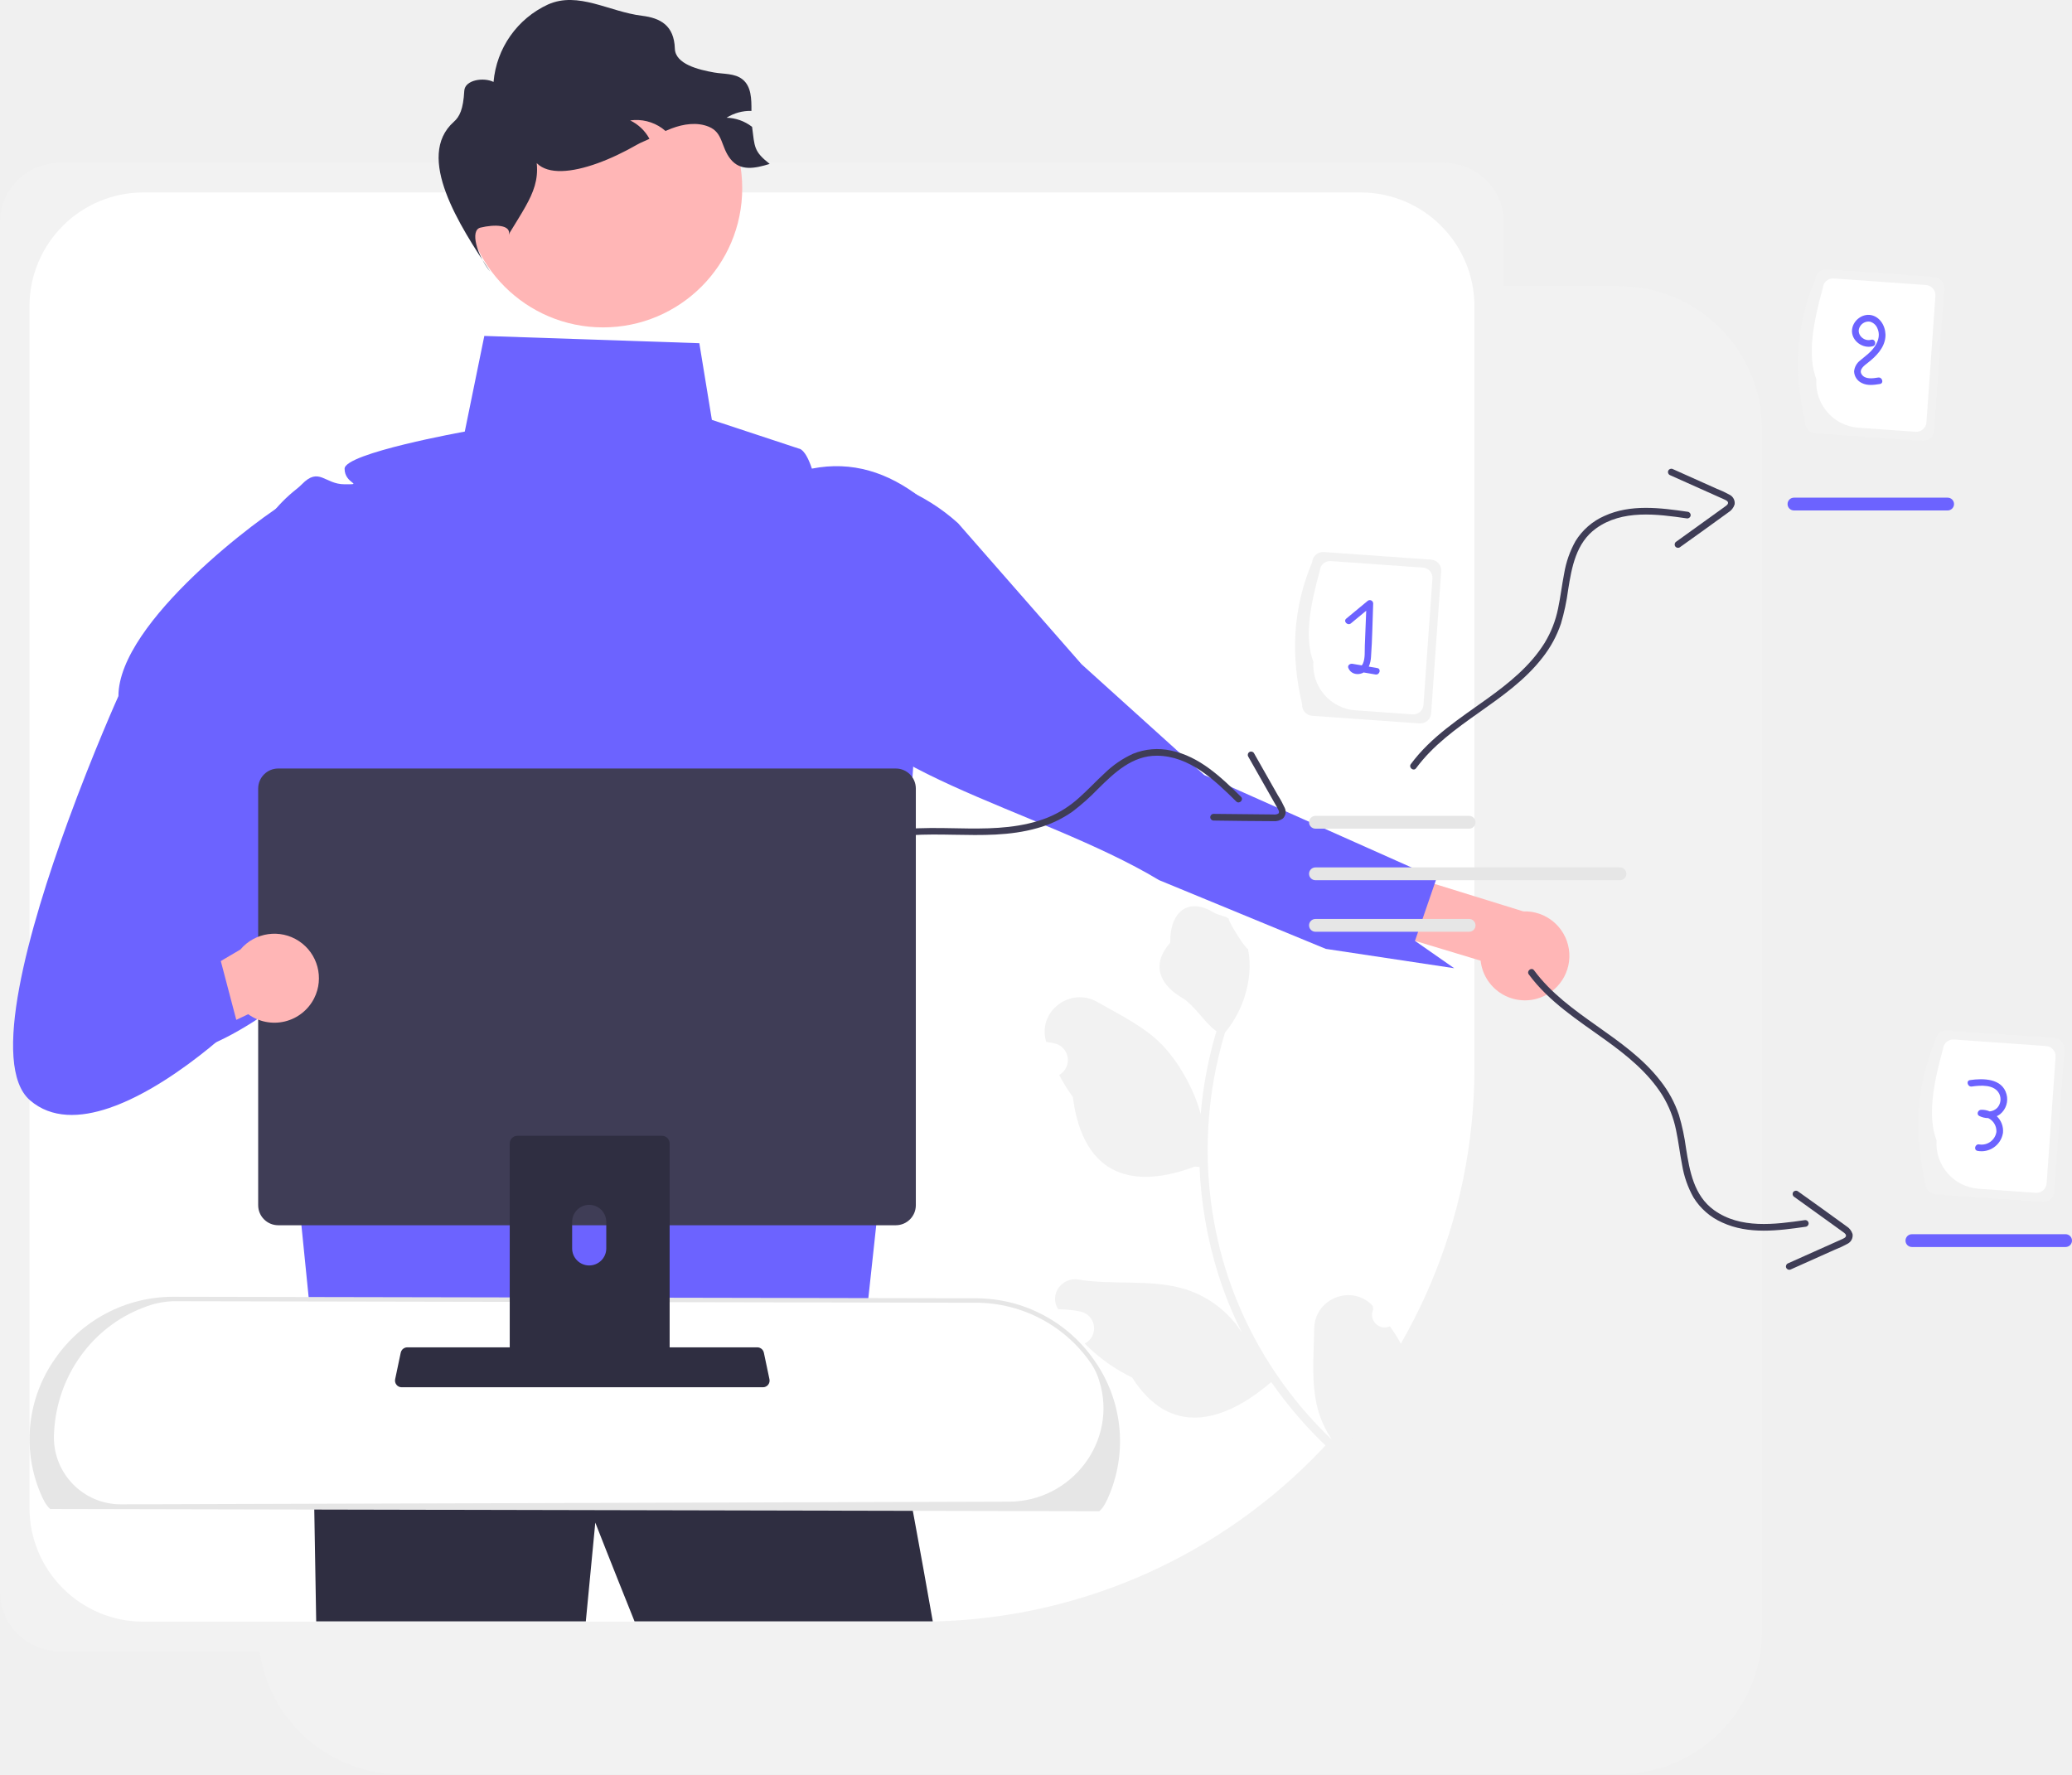
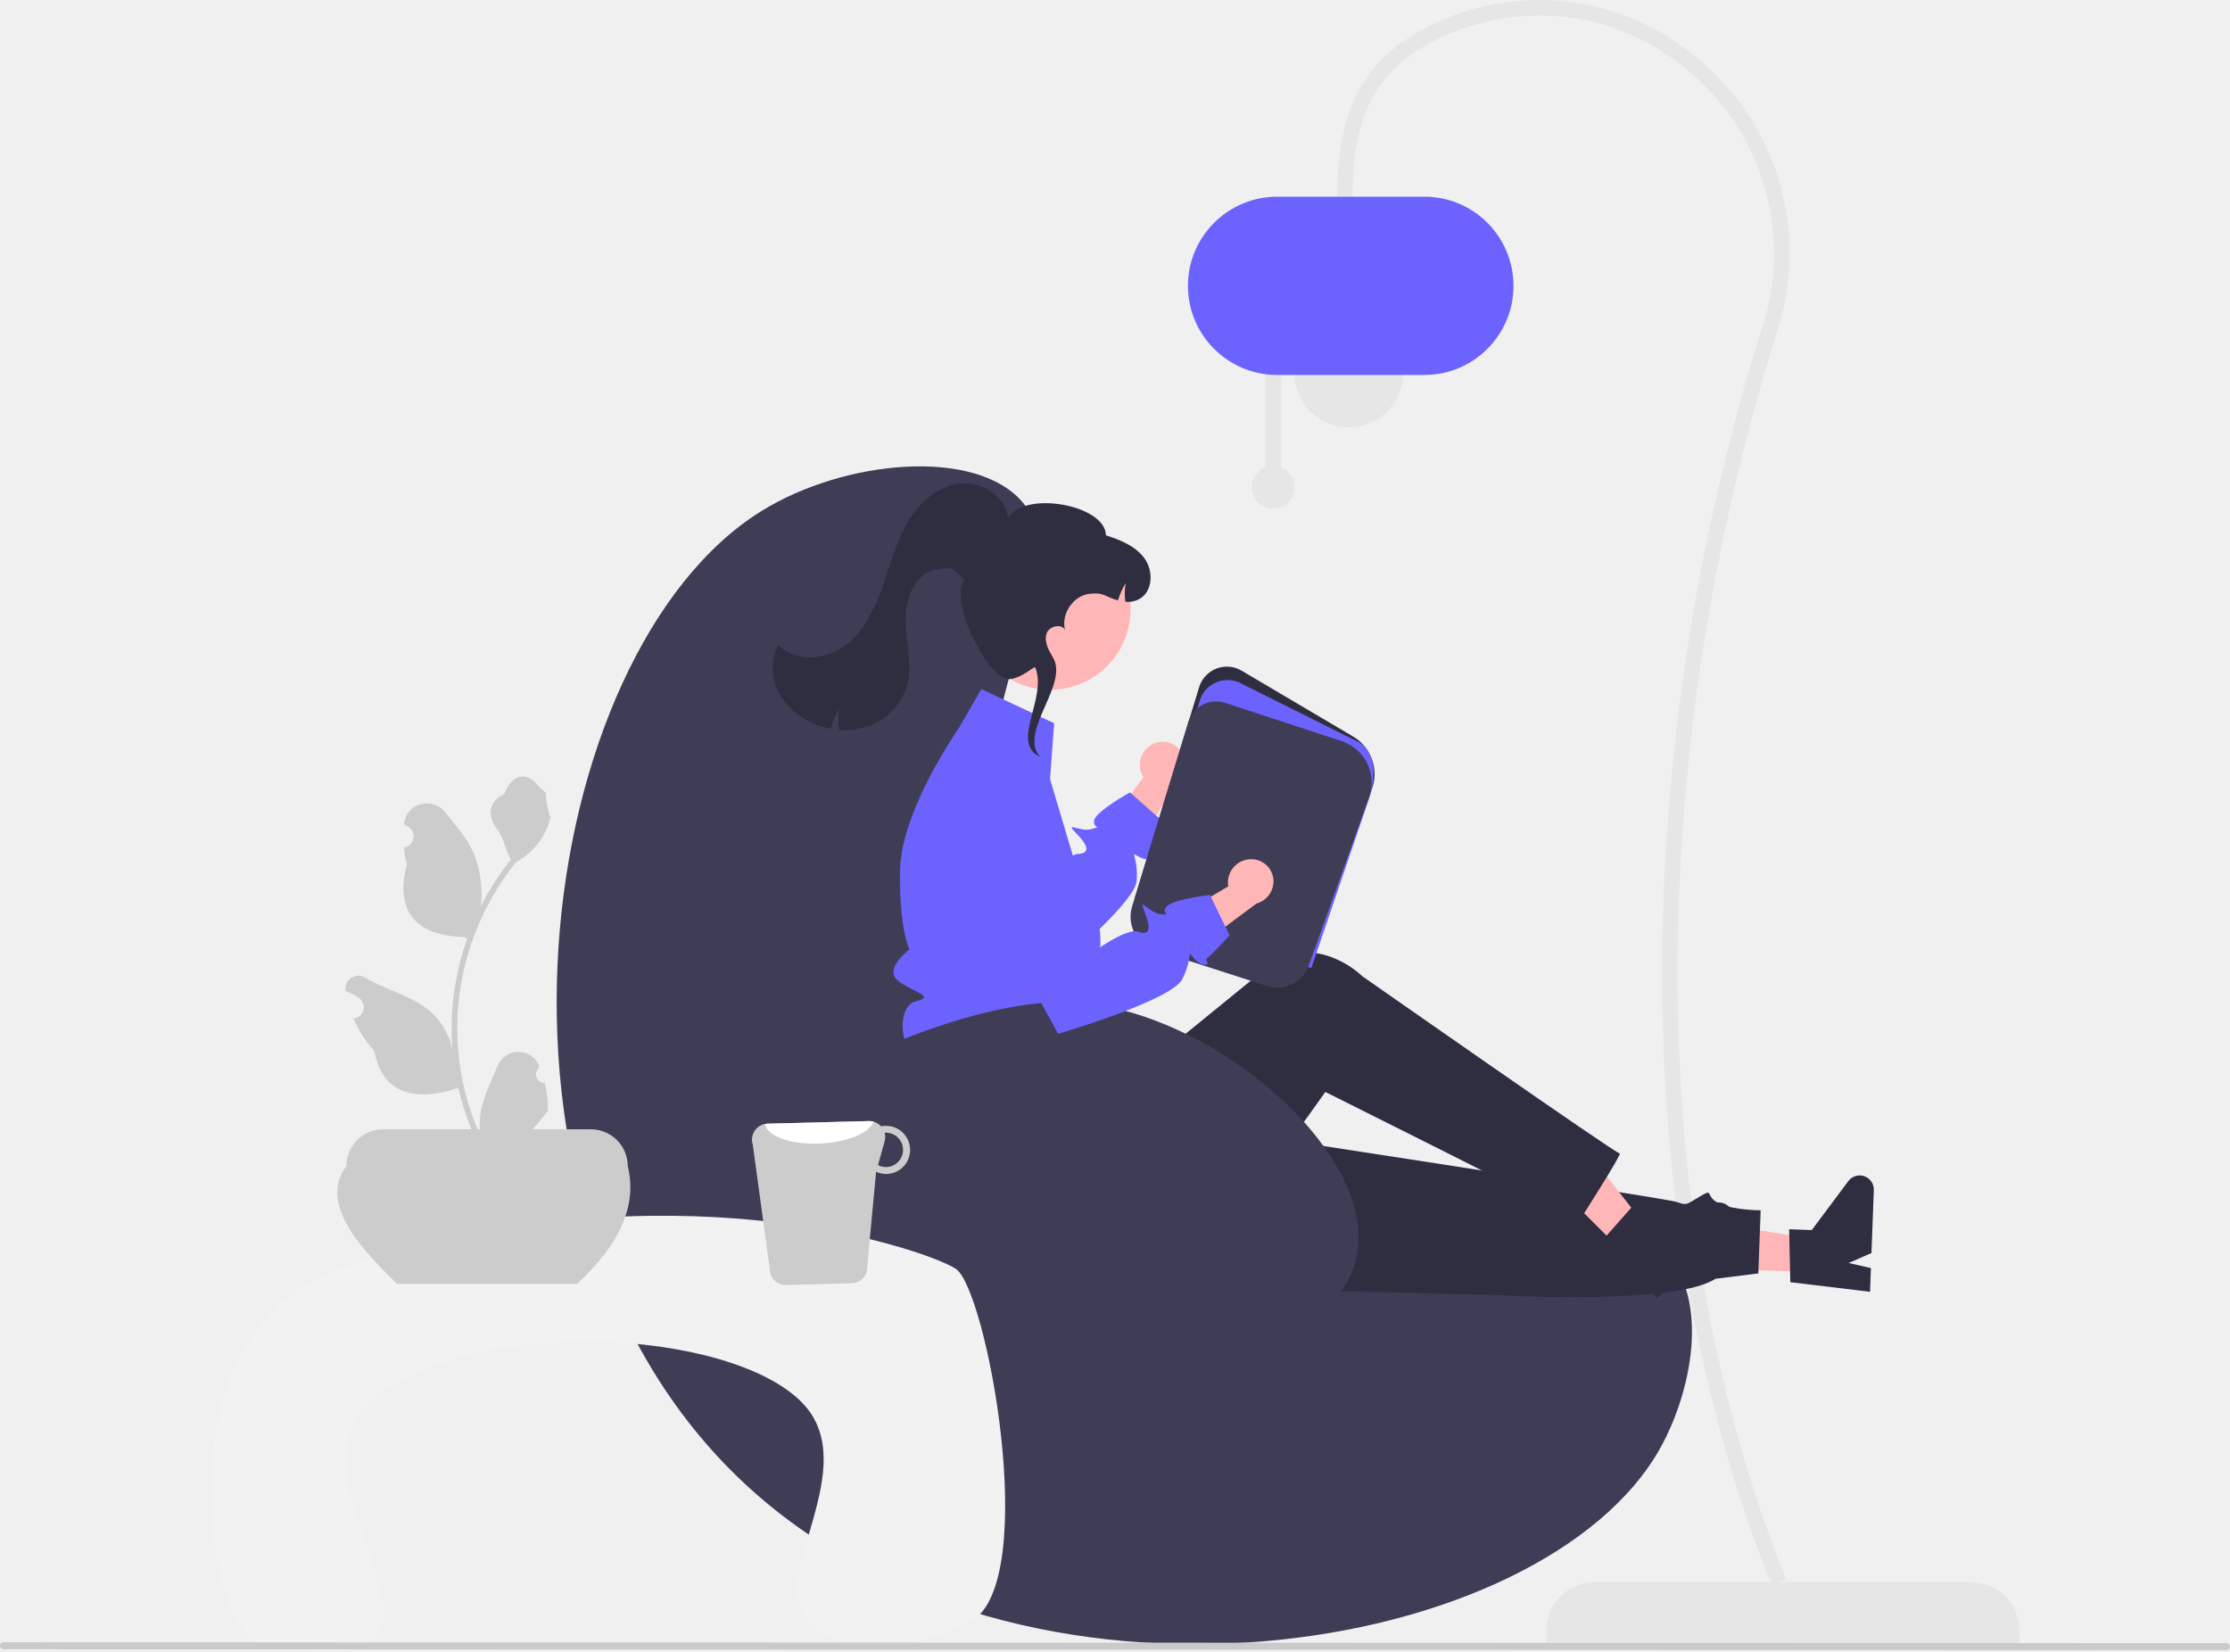
- <svg xmlns="http://www.w3.org/2000/svg" width="930.986" height="797.335" viewBox="0 0 930.986 797.335" role="img" artist="Katerina Limpitsouni" source="https://undraw.co/">
-   <path d="M861.776,179.892h-63.256v539.294A64.432,64.432,0,0,1,734.088,783.619H250.469v.617a64.432,64.432,0,0,0,64.432,64.432h546.875a64.432,64.432,0,0,0,64.432-64.432V244.325A64.432,64.432,0,0,0,861.776,179.892Z" transform="translate(-134.5071 -51.33254)" fill="#f2f2f2" />
-   <rect y="73.237" width="675.74" height="668.775" rx="26.744" fill="#f2f2f2" />
-   <path d="M198.94,137.82A51.182,51.182,0,0,0,147.758,189.002V728.913a51.182,51.182,0,0,0,51.182,51.182H547.969c137.534,0,249.027-111.493,249.027-249.027V189.002a51.182,51.182,0,0,0-51.182-51.182Z" transform="translate(-134.5071 -51.33254)" fill="#fff" />
-   <path d="M825.034,500.156a20.028,20.028,0,0,1-25.256-17.105L704.214,454.191l1.484-28.396L818.951,460.903a20,20,0,0,1,6.083,39.253Z" transform="translate(-134.5071 -51.33254)" fill="#ffb6b6" />
-   <path d="M503.287,353.679c-9.676-8.075,4.493-48.099.672-59.7q-.343-1.053-.652-2.113a6.776,6.776,0,0,1,.274-4.532l35.918-16.895a87.253,87.253,0,0,1,25.485,16.022l55.487,63.374,55.124,49.786,24.188,10.783,80.151,35.749-.831,2.396-.007.007-8.81,25.587-0.0.014,17.624,12.286-57.699-8.692-38.16-15.741L655.307,446.857C601.055,414.207,511.795,397.284,503.287,353.679Z" transform="translate(-134.5071 -51.33254)" fill="#6c63ff" />
-   <path d="M759.017,647.369a5.675,5.675,0,0,1-7.476-7.6c-.079-.581-.135-.998-.214-1.58q-.14-.144-.281-.287c-9.484-9.62-25.887-2.953-26.054,10.554-.148,11.989-1.456,24.462,1.562,35.866A45.082,45.082,0,0,0,733.056,698.42a180.744,180.744,0,0,1-43.188-63.565,174.451,174.451,0,0,1-6.235-18.468q-2.124-7.709-3.561-15.572a182.839,182.839,0,0,1,4.829-85.419,48.659,48.659,0,0,0,10.974-27.017,37.117,37.117,0,0,0-.64-10.671c-.866.486-8.982-12.426-8.634-13.557-2.049-1.423-4.716-1.47-6.864-2.8-10.684-6.611-19.564-1.15-19.432,13.599-8.485,9.63-5.02,18.574,4.938,24.521,6.335,3.783,9.859,10.925,15.84,15.297-.183.63-.386,1.251-.569,1.881a184.019,184.019,0,0,0-6.509,35.39c-3.017-11.63-10.45-24.12-17.457-31.283-7.981-8.163-18.89-13.359-28.98-19.137-12.119-6.941-26.838,4.107-23.091,17.56q.054.195.11.39,1.83.244,3.638.616a7.697,7.697,0,0,1,2.33,14.157l-.137.081a76.587,76.587,0,0,0,6.134,9.878c4.725,36.672,28.125,41.34,54.83,31.269.705.065,1.395.137,2.094.188a187.83,187.83,0,0,0,8.315,47.927,178.15,178.15,0,0,0,10.82,26.652l-.171-.297a47.075,47.075,0,0,0-25.029-19.253c-15.258-4.829-32.868-1.802-48.29-4.419-7.424-1.26-13.173,6.517-9.363,13.011q.091.156.183.311a51.712,51.712,0,0,1,6.421.437q1.83.244,3.638.616A7.697,7.697,0,0,1,622.331,654.901l-.137.081c-.099.057-.183.108-.282.165a76.654,76.654,0,0,0,21.301,15.249c16.998,26.854,41.176,20.359,62.473,2.019l.015-.006A187.772,187.772,0,0,0,731.109,701.897l41.827-16.763c-.036-.525-.094-1.059-.145-1.578a51.201,51.201,0,0,1-11.85,3.949c1.577-5.052,3.142-10.133,4.72-15.185a2.804,2.804,0,0,0,.105-.303c.793-2.58,1.607-5.151,2.4-7.73l-0-.003a74.995,74.995,0,0,0-9.146-16.916Z" transform="translate(-134.5071 -51.33254)" fill="#f2f2f2" />
-   <path d="M529.118,684.179l-.48-.6C527.258,674.699,529.118,684.179,529.118,684.179Z" transform="translate(-134.5071 -51.33254)" fill="#2f2e41" />
-   <path d="M553.618,779.969H419.62c-10.411-25.88-17.637-44.39-17.637-44.39s-1.755,18.13-4.259,44.39H276.581c-1.134-71.36-2.721-144.63-3.244-167.9l232.525,5.18,23.128,29.33c.079.49.158,1.03.256,1.64C530.184,654.179,542.773,718.149,553.618,779.969Z" transform="translate(-134.5071 -51.33254)" fill="#2f2e41" />
-   <path d="M551.587,278.075l-.022-.042a6.776,6.776,0,0,0-3.367-3.045c-14.712-11.415-30.821-16.619-48.899-13.06-2.96-8.96-5.72-8.96-5.72-8.96l-39.21-12.95-5.64-34.45-96.61-3.27-8.78,42.99s-54,9.68-54,16.68,9,7,0,7-11.41-8-19.2,0a25.425,25.425,0,0,1-2.11,1.9c-.09.08-.19.15-.28.23a66.713,66.713,0,0,0-25.15,58.95l16.61,165.23,17.73,176.31,242.64,10.1,16.25-150.03,16.529-249.623A6.834,6.834,0,0,0,551.587,278.075Z" transform="translate(-134.5071 -51.33254)" fill="#6c63ff" />
-   <path d="M153.275,721.164c1.385,3.485,2.783,6.039,4.194,7.302l470.58,1c1.41-1.263,2.808-3.816,4.194-7.302,16.459-41.407-14.59-86.307-59.148-86.392L212.448,635.088C167.95,635.003,136.839,679.814,153.275,721.164Z" transform="translate(-134.5071 -51.33254)" fill="#fff" />
-   <path d="M628.431,730.466l-.383-.001-470.961-1.001-.284-.254c-1.467-1.313-2.924-3.824-4.456-7.677h0a62.609,62.609,0,0,1,6.596-59.154,64.504,64.504,0,0,1,53.383-28.291h.124l360.648.685a64.75,64.75,0,0,1,53.523,28.494,62.848,62.848,0,0,1,6.552,59.267c-1.532,3.853-2.99,6.363-4.456,7.677Zm-439.521-3.094,399.013-1.209c28.165-.085,48.883-27.273,40.537-54.173a28.739,28.739,0,0,0-3.496-7.601A62.753,62.753,0,0,0,573.093,636.773l-360.648-.685h-.12a38.664,38.664,0,0,0-13.337,2.851c-23.296,8.815-38.873,30.974-40.169,55.847q-.025.475-.049.951a30.086,30.086,0,0,0,28.497,31.595q.821.042,1.642.04Z" transform="translate(-134.5071 -51.33254)" fill="#e6e6e6" />
-   <path d="M719.568,367.792c-5.154-21.646-4.294-42.966,4.531-63.854a4.892,4.892,0,0,1,5.221-4.529l48.224,3.422a4.892,4.892,0,0,1,4.529,5.221l-4.531,63.854a4.892,4.892,0,0,1-5.221,4.529l-48.224-3.422A4.892,4.892,0,0,1,719.568,367.792Z" transform="translate(-134.5071 -51.33254)" fill="#f2f2f2" />
-   <path d="M724.636,348.768c-4.125-10.667-1.487-25.337,2.913-41.051a4.582,4.582,0,0,1,4.889-4.241l41.444,2.941a4.582,4.582,0,0,1,4.242,4.889L774.092,368.127a4.582,4.582,0,0,1-4.889,4.241l-25.674-1.822A20.41,20.41,0,0,1,724.636,348.768Z" transform="translate(-134.5071 -51.33254)" fill="#fff" />
-   <path d="M753.329,351.552q-1.899-.326-3.798-.653a12.753,12.753,0,0,0,.994-4.338c.599-7.992.66-16.06.979-24.068a1.519,1.519,0,0,0-2.561-1.061q-4.769,3.95-9.538,7.9c-1.488,1.233.644,3.345,2.121,2.121q3.423-2.835,6.846-5.67-.314,7.871-.628,15.741c-.1,2.518.206,5.576-.825,7.944a3.827,3.827,0,0,1-.547.887q-2.102-.361-4.205-.722c-1.008-.173-2.289.668-1.845,1.845.965,2.559,3.809,3.368,6.247,2.381a5.076,5.076,0,0,0,.622-.333l5.339.917C754.42,354.769,755.231,351.879,753.329,351.552Z" transform="translate(-134.5071 -51.33254)" fill="#6c63ff" />
-   <path d="M999.568,582.792c-5.154-21.646-4.294-42.966,4.531-63.854a4.892,4.892,0,0,1,5.221-4.529l48.224,3.422a4.892,4.892,0,0,1,4.529,5.221l-4.531,63.854a4.892,4.892,0,0,1-5.221,4.529l-48.224-3.422A4.892,4.892,0,0,1,999.568,582.792Z" transform="translate(-134.5071 -51.33254)" fill="#f2f2f2" />
-   <path d="M1004.636,563.768c-4.125-10.667-1.487-25.337,2.913-41.051a4.582,4.582,0,0,1,4.889-4.241l41.444,2.941a4.582,4.582,0,0,1,4.242,4.889L1054.092,583.127a4.582,4.582,0,0,1-4.889,4.241l-25.674-1.822A20.41,20.41,0,0,1,1004.636,563.768Z" transform="translate(-134.5071 -51.33254)" fill="#fff" />
-   <path d="M1031.691,552.935a8.447,8.447,0,0,0,1.555-.943,8.607,8.607,0,0,0,2.815-8.952c-1.945-7.144-10.49-7.188-16.39-6.328-1.903.277-1.094,3.168.798,2.893,3.976-.579,10.218-1.048,12.354,3.295a5.706,5.706,0,0,1-.913,6.285,5.554,5.554,0,0,1-3.376,1.605,8.923,8.923,0,0,0-3.928-.733c-1.39.066-2.165,2.087-.757,2.795a9.012,9.012,0,0,0,4.01.945,6.5,6.5,0,0,1,3.667,6.198,6.723,6.723,0,0,1-7.655,5.639l-.037-.006c-1.885-.379-2.692,2.512-.798,2.893a9.75,9.75,0,0,0,11.387-7.776q.039-.206.069-.414A9.111,9.111,0,0,0,1031.691,552.935Z" transform="translate(-134.5071 -51.33254)" fill="#6c63ff" />
-   <path d="M945.568,240.792c-5.154-21.646-4.294-42.966,4.531-63.854a4.892,4.892,0,0,1,5.221-4.529l48.224,3.422a4.892,4.892,0,0,1,4.529,5.221l-4.531,63.854a4.892,4.892,0,0,1-5.221,4.529L950.097,246.013A4.892,4.892,0,0,1,945.568,240.792Z" transform="translate(-134.5071 -51.33254)" fill="#f2f2f2" />
-   <path d="M950.636,221.768c-4.125-10.667-1.487-25.337,2.913-41.051A4.582,4.582,0,0,1,958.438,176.476l41.444,2.941a4.582,4.582,0,0,1,4.242,4.889l-4.032,56.821a4.582,4.582,0,0,1-4.889,4.241l-25.674-1.822A20.41,20.41,0,0,1,950.636,221.768Z" transform="translate(-134.5071 -51.33254)" fill="#fff" />
-   <path d="M976.122,193.174c-4.248-1.474-8.973,1.885-9.455,6.242-.546,4.937,4.764,8.835,9.362,7.493,1.85-.54,1.063-3.436-.797-2.893-3.37.984-6.965-2.655-5.028-5.909a4.431,4.431,0,0,1,4.527-2.215,5.018,5.018,0,0,1,3.344,3.035c1.653,3.726-.312,7.51-2.916,10.218-1.485,1.545-3.228,2.745-4.829,4.153a6.983,6.983,0,0,0-2.746,4.954,5.997,5.997,0,0,0,3.412,5.182c2.558,1.315,5.467.897,8.188.459,1.901-.306,1.094-3.197-.798-2.893-2.38.383-5.943.963-7.451-1.518-1.291-2.125,1.369-3.991,2.819-5.121,3.643-2.841,7.328-6.51,7.875-11.34C982.077,199.064,980.066,194.543,976.122,193.174Z" transform="translate(-134.5071 -51.33254)" fill="#6c63ff" />
-   <path d="M244.303,485.463l23.76,10.7c-11.17,9.06-28.18,21.25-44.84,26.89l-26.47-18.05c-9.86-38.02-3.82-77.2,8.03-110.33a249.437,249.437,0,0,1,25.94-52.36,66.724,66.724,0,0,1,25.15-58.95c.1-.08.19-.15.28-.23a87.297,87.297,0,0,1,29.92,60.63l.53,8.76,1.06,17.26,2.69,44.08-31.9,49.6Z" transform="translate(-134.5071 -51.33254)" fill="#6c63ff" />
-   <path d="M312.659,673.646a2.948,2.948,0,0,0,2.32,1.11h162.34a2.987,2.987,0,0,0,2.92-3.6l-2.52-11.97a2.993,2.993,0,0,0-1.86-2.17,2.894,2.894,0,0,0-1.06-.2h-157.31a2.894,2.894,0,0,0-1.06.2,2.992,2.992,0,0,0-1.86,2.17l-2.52,11.97A2.985,2.985,0,0,0,312.659,673.646Z" transform="translate(-134.5071 -51.33254)" fill="#2f2e41" />
-   <path d="M250.509,405.686v187.26a9.007,9.007,0,0,0,9,9h277.5a9.007,9.007,0,0,0,9-9v-187.26a9.011,9.011,0,0,0-9-8.99h-277.5A9.012,9.012,0,0,0,250.509,405.686Z" transform="translate(-134.5071 -51.33254)" fill="#3f3d56" />
-   <path d="M363.539,565.206v102.56h71.85v-102.56a3.448,3.448,0,0,0-2.43-3.3,3.176,3.176,0,0,0-1.03-.16h-64.92a3.463,3.463,0,0,0-3.47,3.456v.003Zm28.04,35.24a7.67,7.67,0,0,1,15.34,0v11.9a7.67,7.67,0,0,1-15.34,0Z" transform="translate(-134.5071 -51.33254)" fill="#2f2e41" />
-   <circle cx="270.966" cy="84.6" r="62.527" fill="#ffb6b6" />
-   <path d="M480.338,124.994c-6.741,2.093-13.24,3.327-17.624-2.203s-3.238-11.852-9.759-14.518c-5.265-2.159-11.345-1.234-16.654.771-.947.352-1.873.749-2.776,1.145-.507-.441-1.013-.859-1.564-1.256a19.867,19.867,0,0,0-14.297-3.481,19.494,19.494,0,0,1,8.658,8.261c-1.806.903-3.747,1.578-5.485,2.577-23.879,13.729-50.434,19.258-48.267-3.657,7.226,19.034,1.608,25.819-8.988,43.2l-.419,1.013c1.057-4.56-6.377-4.776-12.799-3.216-4.743,1.152-1.674,12.21,4.406,19.827-13.592-20.466-33.95-51.712-16.346-67.389,2.596-2.312,4.226-5.574,4.692-13.923.277-4.95,8.702-6.19,13.152-3.987a42.354,42.354,0,0,1,24.453-34.807c13.614-6.058,27.46,3.261,42.253,5.067,8.208,1.002,14.432,4.308,14.76,14.782.218,6.975,10.729,9.473,17.602,10.706,4.362.771,9.274.308,12.755,3.062,4.031,3.194,4.075,8.812,4.053,14.209a19.845,19.845,0,0,0-11.169,3.062,19.418,19.418,0,0,1,11.279,3.965,1.209,1.209,0,0,1,.176.132C473.619,117.416,473.134,119.333,480.338,124.994Z" transform="translate(-134.5071 -51.33254)" fill="#2f2e41" />
-   <path d="M525.433,429.873c24.432-7.592,50.588.618,75.154-6.39a50.944,50.944,0,0,0,15.789-7.415,98.114,98.114,0,0,0,11.492-10.227c7.39-7.309,15.415-14.984,26.518-14.899,14.62.111,25.846,10.972,35.592,20.562,1.377,1.355,3.5-.764,2.121-2.121-8.955-8.812-18.63-18.108-31.376-20.739a28.955,28.955,0,0,0-17.116,1.422,44.685,44.685,0,0,0-12.719,8.697c-3.925,3.6-7.546,7.519-11.524,11.062a47.972,47.972,0,0,1-14.136,8.922c-11.262,4.484-23.615,5.025-35.593,4.895-15.036-.164-30.431-1.188-44.998,3.339-1.838.571-1.053,3.468.798,2.893Z" transform="translate(-134.5071 -51.33254)" fill="#3f3d56" />
-   <path d="M695.335,391.285,702.845,404.525l3.634,6.406c.646,1.138,1.309,2.269,1.938,3.417.386.705,1.23,1.977.424,2.645a3.913,3.913,0,0,1-2.283.356c-1.324.003-2.649-.027-3.972-.04l-7.448-.075-15.393-.156a1.501,1.501,0,0,0,0,3c8.936.091,17.878.279,26.814.272a6.412,6.412,0,0,0,4.385-1.2,4.172,4.172,0,0,0,.795-4.809,45.679,45.679,0,0,0-3.033-5.564l-3.271-5.766-7.511-13.24a1.501,1.501,0,0,0-2.59,1.514Z" transform="translate(-134.5071 -51.33254)" fill="#3f3d56" />
-   <path d="M794.604,423.727h-69.031a2.876,2.876,0,1,1-.017-5.753q.009,0,.017,0h69.031a2.876,2.876,0,1,1,.017,5.753Q794.613,423.727,794.604,423.727Z" transform="translate(-134.5071 -51.33254)" fill="#e6e6e6" />
-   <path d="M794.604,470.055h-69.031a2.876,2.876,0,1,1-.017-5.753q.009,0,.017,0h69.031a2.876,2.876,0,1,1,.017,5.753Q794.613,470.055,794.604,470.055Z" transform="translate(-134.5071 -51.33254)" fill="#e6e6e6" />
-   <path d="M862.369,446.891h-136.796a2.876,2.876,0,1,1-.017-5.753q.009,0,.017,0h136.796a2.876,2.876,0,1,1,.017,5.753Q862.378,446.891,862.369,446.891Z" transform="translate(-134.5071 -51.33254)" fill="#e6e6e6" />
-   <path d="M770.782,396.562c15.187-20.589,41.124-29.467,56.766-49.665a50.945,50.945,0,0,0,8.328-15.327,98.125,98.125,0,0,0,3.201-15.047c1.625-10.266,3.544-21.203,12.54-27.712,11.846-8.57,27.323-6.47,40.855-4.516a1.501,1.501,0,0,0,.453-2.966c-12.434-1.795-25.736-3.555-37.564,1.876A28.954,28.954,0,0,0,842.412,294.491a44.684,44.684,0,0,0-5.096,14.541c-1.03,5.225-1.625,10.528-2.732,15.739a47.973,47.973,0,0,1-6.104,15.562c-6.417,10.284-16.05,18.037-25.778,25.027-12.212,8.775-25.221,17.069-34.277,29.344-1.142,1.549,1.206,3.418,2.356,1.858Z" transform="translate(-134.5071 -51.33254)" fill="#3f3d56" />
-   <path d="M884.812,264.833l13.894,6.218,6.723,3.009c1.195.535,2.399,1.052,3.585,1.605.729.339,2.162.864,1.909,1.88-.173.692-1.099,1.249-1.628,1.639-1.065.786-2.15,1.547-3.224,2.321l-6.046,4.351-12.495,8.992a1.501,1.501,0,0,0,1.777,2.417c7.253-5.22,14.569-10.365,21.765-15.664a6.412,6.412,0,0,0,2.823-3.564A4.172,4.172,0,0,0,911.686,273.691a45.683,45.683,0,0,0-5.74-2.686l-6.05-2.708-13.894-6.218a1.501,1.501,0,0,0-1.19,2.754Z" transform="translate(-134.5071 -51.33254)" fill="#3f3d56" />
-   <path d="M1009.604,280.727h-69.031a2.876,2.876,0,1,1-.017-5.753q.009,0,.017,0h69.031a2.876,2.876,0,1,1,.017,5.753Q1009.613,280.727,1009.604,280.727Z" transform="translate(-134.5071 -51.33254)" fill="#6c63ff" />
-   <path d="M823.782,487.375c15.187,20.589,41.124,29.467,56.766,49.665a50.944,50.944,0,0,1,8.328,15.327,98.125,98.125,0,0,1,3.201,15.047c1.625,10.266,3.544,21.203,12.54,27.712,11.846,8.57,27.323,6.47,40.855,4.516a1.501,1.501,0,0,1,.453,2.966c-12.434,1.795-25.736,3.555-37.564-1.876a28.954,28.954,0,0,1-12.948-11.284,44.684,44.684,0,0,1-5.096-14.541c-1.03-5.225-1.625-10.528-2.732-15.739a47.973,47.973,0,0,0-6.104-15.562c-6.417-10.284-16.05-18.037-25.778-25.027-12.212-8.775-25.221-17.069-34.277-29.344-1.142-1.549,1.206-3.418,2.356-1.858Z" transform="translate(-134.5071 -51.33254)" fill="#3f3d56" />
-   <path d="M937.812,619.104l13.894-6.218,6.723-3.009c1.195-.535,2.399-1.052,3.585-1.605.729-.339,2.162-.864,1.909-1.88-.173-.692-1.099-1.249-1.628-1.639-1.065-.786-2.15-1.547-3.224-2.321l-6.046-4.351L940.53,589.089a1.501,1.501,0,0,1,1.777-2.417c7.253,5.22,14.569,10.365,21.765,15.664a6.412,6.412,0,0,1,2.823,3.564,4.172,4.172,0,0,1-2.208,4.346,45.683,45.683,0,0,1-5.74,2.686l-6.05,2.708-13.894,6.218a1.501,1.501,0,0,1-1.19-2.754Z" transform="translate(-134.5071 -51.33254)" fill="#3f3d56" />
-   <path d="M1062.604,611.727h-69.031a2.876,2.876,0,0,1-.026-5.753c.009-0.0.017-0.0.026,0h69.031a2.876,2.876,0,0,1,.026,5.753C1062.621,611.727,1062.612,611.727,1062.604,611.727Z" transform="translate(-134.5071 -51.33254)" fill="#6c63ff" />
-   <path d="M275.674,499.923a20.028,20.028,0,0,1-29.645,7.185l-71.895,34.214-4.818-20.151L242.534,478.024a20,20,0,0,1,33.14,21.899Z" transform="translate(-134.5071 -51.33254)" fill="#ffb6b6" />
-   <path d="M247.97,396l-50.59,103.37,21.38-9.69,14.88-6.75,7.46,28.34s-4.94,4.8-12.73,11.11c-11.17,9.06-28.18,21.25-44.84,26.89-13.04,4.42-25.85,4.83-35.47-3.41-18.26-15.64-.41-77.75,16.84-125.04,11.55-31.67,22.82-56.68,22.82-56.68,0-33.4,64.819-81.427,76.849-87.997h0c6.87-3.74,8.77,1.707,8.77,1.707l-37.698,55.19,11.27,45.7,3.19,12.91Z" transform="translate(-134.5071 -51.33254)" fill="#6c63ff" />
+ <svg xmlns="http://www.w3.org/2000/svg" width="751.131" height="556.415" viewBox="0 0 751.131 556.415" role="img" artist="Katerina Limpitsouni" source="https://undraw.co/">
+   <path d="M745.319,704.743H904.585a0,0,0,0,1,0,0v4.887a16,16,0,0,1-16,16H761.319a16,16,0,0,1-16-16V704.743A0,0,0,0,1,745.319,704.743Z" transform="translate(1425.47 1258.58) rotate(-180)" fill="#e6e6e6" />
+   <path d="M821.225,705.718l4.843-1.951c-50.677-125.789-45.795-284.482-2.956-420.613a85.005,85.005,0,0,0-24.764-89.934c-24.865-22.189-59.145-27.594-89.467-14.108-29.931,13.314-34.056,36.505-34.056,59.583h5.222c0-24.635,5.265-43.383,30.957-54.812,28.419-12.639,60.555-7.569,83.867,13.234A79.839,79.839,0,0,1,818.131,281.586C774.798,419.289,770.202,579.072,821.225,705.718Z" transform="translate(-224.4343 -171.7927)" fill="#e6e6e6" />
+   <circle cx="454.307" cy="125.648" r="18.276" fill="#e6e6e6" />
+   <path d="M650.594,329.302V294.672h5.385v34.629a7.179,7.179,0,1,1-5.385,0Z" transform="translate(-224.4343 -171.7927)" fill="#e6e6e6" />
+   <path d="M624.565,268.068a30.06,30.06,0,0,1,30.025-30.025h49.607a30.025,30.025,0,1,1,0,60.051H654.59A30.06,30.06,0,0,1,624.565,268.068Z" transform="translate(-224.4343 -171.7927)" fill="#6c63ff" />
+   <path d="M554.67,454.005c4.981-63.723,30.447-94.083,14.14-113.123-15.619-18.238-59.617-14.47-87.872,3.03-76.212,47.202-104.134,235.332-6.06,327.249C568.072,758.504,744.695,730.53,783.946,659.04c9.158-16.681,16.434-45.922,3.03-63.632-33.278-43.967-154.271,35.669-208.066-14.14C547.03,551.749,551.937,488.975,554.67,454.005Z" transform="translate(-224.4343 -171.7927)" fill="#3f3d56" />
+   <path d="M612.927,422.347a7.822,7.822,0,0,0-3.924,10.18,7.504,7.504,0,0,0,.597,1.087l-16.358,21.842,8.163,12.2,19.174-32.343a7.8,7.8,0,0,0,2.373-9.222,7.465,7.465,0,0,0-9.838-3.828Q613.02,422.303,612.927,422.347Z" transform="translate(-224.4343 -171.7927)" fill="#ffb6b6" />
+   <path d="M612.914,460.005c1.071.949-1.899,2.121-5.04.273-.899-.535-1.283-.758-1.384-.616-.253.353,1.222,2.959.828,8.747-.242,3.454-5.979,9.949-12.494,16.282-8.807,8.565-19.049,16.827-19.049,16.827l-3.596-2.879-37.704-30.23-6.363-8.807a62.681,62.681,0,0,1,2.616-10.232,111.546,111.546,0,0,1,5.676-13.474c1.172-2.374,2.374-4.636,3.525-6.717l20.201,22.261,16.928,18.645s4.929-7.939,8.747-10.1a3.636,3.636,0,0,1,1.616-.555c3.858-.182,4.091-2.283-.384-6.858-4.474-4.575,1.172-.303,5.151-1.535,3.98-1.232,0,0,.838-3.081.838-3.081,11.999-9.262,11.999-9.262l.465.414,8.434,7.444,2.414,2.131s-2.636,7.232-3.363,8.757C612.248,458.965,611.854,459.046,612.914,460.005Z" transform="translate(-224.4343 -171.7927)" fill="#6c63ff" />
+   <polygon points="610.804 428.521 611.215 417.38 568.439 410.493 567.832 426.935 610.804 428.521" fill="#ffb6b6" />
+   <path d="M827.473,603.668l-.406-17.838,7.626.281,12.311-16.49a4.767,4.767,0,0,1,8.583,3.027l-.782,21.19-7.678,3.374,7.49,1.704-.295,7.989Z" transform="translate(-224.4343 -171.7927)" fill="#2f2e41" />
+   <path d="M594.489,604.651l135.488,3.435s58.508,3.379,72.236-5.551l14.476-1.828.785-21.264s-8.852.065-13.942-2.306-1.552-5.273-6.405-2.42-4.34,3.196-8.092,1.885S613.241,549.069,613.241,549.069Z" transform="translate(-224.4343 -171.7927)" fill="#2f2e41" />
+   <polygon points="548.592 423.631 556.471 415.744 529.796 381.601 518.168 393.243 548.592 423.631" fill="#ffb6b6" />
+   <path d="M765.053,588.562l11.835-13.353,5.399,5.393,20.241-3.716a4.767,4.767,0,0,1,4.234,8.057l-14.985,15.003-7.923-2.748,4.332,6.344-5.65,5.657Z" transform="translate(-224.4343 -171.7927)" fill="#2f2e41" />
+   <path d="M541.035,530.449l1.347,31.31c1.586,36.859,42.178,59.168,73.654,39.923q.87-.532,1.746-1.102s11.933-3.205,11.571-8.279,2.553-7.545,5.133-6.161,36.357-46.553,36.357-46.553,70.178,35.006,85.66,43.247c0,0,14.556-22.759,13.501-22.52s-86.819-59.788-86.819-59.788-13.972-14.14-31.304-4.804c-.361,1.371-.052,1.419-.052,1.419l-57.253,46.652-8.09-15.363Z" transform="translate(-224.4343 -171.7927)" fill="#2f2e41" />
+   <path d="M595.017,491.306a32.354,32.354,0,0,1-.616,4.303,25.39,25.39,0,0,1-1.98,5.939s0,2.111-4.04,9.181,1.01,4.04,4.04,9.292c3.03,5.242,0,2.828-3.363,6.202a7.722,7.722,0,0,0-1.909,7.606s-43.391.03-51.471-3-9.918-20.1-2.677-21.786c7.232-1.687-2.192-3.363-6.444-7.252-4.252-3.889,4.252-10.252,4.252-10.252s-3.505-6.05-3.212-26.362a40.029,40.029,0,0,1,.515-5.575,62.681,62.681,0,0,1,2.616-10.232,111.546,111.546,0,0,1,5.676-13.474c1.172-2.374,2.374-4.636,3.525-6.717.182-.323.353-.636.535-.949,2.192-3.879,4.192-7.05,5.515-9.08,1.02-1.576,1.636-2.464,1.636-2.464l7.353-12.787,24.544,11.504-1.394,18.817,4.232,14.191,1.949,6.535,1.505,5.04,2.323,7.807s-.636.03.121,1.071a34.484,34.484,0,0,1,6.575,15.827A32.227,32.227,0,0,1,595.017,491.306Z" transform="translate(-224.4343 -171.7927)" fill="#6c63ff" />
+   <path d="M665.896,493.334l-.461-.149-58.744-18.917,21.647-71.017a9.768,9.768,0,0,1,14.312-5.562l37.54,22.179a14.715,14.715,0,0,1,6.319,17.788Z" transform="translate(-224.4343 -171.7927)" fill="#2f2e41" />
+   <path d="M666.134,497.849l-59.217-19.069,21.647-71.017A9.768,9.768,0,0,1,642.876,402.201l39.332,19.637c5.909,3.49,5.771,12.524,3.027,19.936Z" transform="translate(-224.4343 -171.7927)" fill="#6c63ff" />
+   <path d="M660.206,502.989a11.291,11.291,0,0,1-9.05.9l-37.85-12.189A11.704,11.704,0,0,1,605.731,477.21l18.976-62.255a9.767,9.767,0,0,1,12.39-6.431l39.224,12.879a14.722,14.722,0,0,1,9.265,18.959l-20.289,56.565A11.304,11.304,0,0,1,660.206,502.989Z" transform="translate(-224.4343 -171.7927)" fill="#3f3d56" />
+   <circle cx="353.691" cy="205.214" r="27.11" fill="#ffb6b6" />
+   <path d="M486.452,404.525a23.511,23.511,0,0,0,11.546,10.793,27.033,27.033,0,0,0,6.222,1.969,24.326,24.326,0,0,1,2.879-6.816,20.083,20.083,0,0,0,0,7.199,23.9,23.9,0,0,0,9.663-1.199,20.726,20.726,0,0,0,13.034-13.204c2.16-7.186-.167-14.861-.35-22.362-.189-7.502,3.373-16.474,10.82-17.402,5.671-.708,4.97-.158,9.045,3.848-5.7,6.332,8.196,34.377,15.653,33.138,4.216-.701,7.318-4.048,8.152-3.932,4.27,10.456-8.574,25.286,1.613,30.154l-.756-1c-5.332-8.808,10.445-23.685,5.113-32.494-1.486-2.464-3.032-5.353-2.112-8.079.873-2.592,5.293-3.412,6.226-1.053-1.516-5.407,2.716-11.752,8.338-12.304,4.994-.493,4.706.931,9.467,2.229a24.293,24.293,0,0,1,2.608-5.835,19.918,19.918,0,0,0-.139,6.296,7.855,7.855,0,0,0,4.941-1.046c4.397-2.636,4.528-9.44,1.507-13.581-3.026-4.142-8.095-6.187-12.985-7.734-.045-10.342-27.872-15.292-32.99-5.678-.526-7.785-9.45-13.029-17.138-11.707s-13.752,7.487-17.45,14.357c-3.697,6.865-5.532,14.552-8.238,21.865s-6.575,14.604-13.056,18.943c-6.48,4.333-16.109,4.727-21.52-.89A17.168,17.168,0,0,0,486.452,404.525Z" transform="translate(-224.4343 -171.7927)" fill="#2f2e41" />
+   <path d="M514.269,528.498a9.788,9.788,0,0,1,1.815-1.149c10.377-5.164,42.645-18.57,67.877-18.02,48.548,1.058,110.332,54.637,95.953,90.617-10.941,27.378-65.336,42.954-105.043,30.496C519.245,612.989,497.288,542.036,514.269,528.498Z" transform="translate(-224.4343 -171.7927)" fill="#3f3d56" />
+   <path d="M312.726,725.733c-15.864-2.993-29.906-74.46,1.305-109.658,10.693-12.059,24.032-17.308,41.775-22.193,102.121-28.115,180.011-1.32,190.478,5.222,10.444,6.527,28.752,104.875,5.34,118.796-13.173,7.833-39.282,11.749-52.218,2.611-19.035-13.446,12.915-48.324-1.305-71.8C481.963,622.071,396.986,613.097,354.382,639.573,308.929,667.82,402.684,742.704,312.726,725.733Z" transform="translate(-224.4343 -171.7927)" fill="#f2f2f2" />
+   <path d="M418.787,604.223H358.183c-14.961-14.338-25.658-28.156-17.094-39.626a12.432,12.432,0,0,1,12.432-12.432h69.928a12.432,12.432,0,0,1,12.432,12.432C439.141,577.666,433.316,590.877,418.787,604.223Z" transform="translate(-224.4343 -171.7927)" fill="#ccc" />
+   <path d="M407.903,536.515a2.807,2.807,0,0,1-2.035-4.866l.192-.765q-.038-.092-.076-.184a7.539,7.539,0,0,0-13.907.052c-2.275,5.478-5.17,10.966-5.883,16.758a22.304,22.304,0,0,0,.392,7.671A89.42,89.42,0,0,1,378.452,518.042a86.307,86.307,0,0,1,.535-9.628q.444-3.931,1.231-7.807a90.456,90.456,0,0,1,17.938-38.337,24.073,24.073,0,0,0,10.012-10.387,18.363,18.363,0,0,0,1.67-5.018c-.487.064-1.838-7.359-1.47-7.815-.679-1.031-1.895-1.543-2.637-2.549-3.689-5.002-8.773-4.129-11.426,2.669-5.669,2.861-5.724,7.606-2.245,12.169,2.213,2.903,2.517,6.832,4.459,9.94-.2.256-.408.503-.607.759a91.039,91.039,0,0,0-9.502,15.054,37.846,37.846,0,0,0-2.259-17.579c-2.163-5.217-6.216-9.611-9.786-14.122-4.288-5.418-13.08-3.053-13.836,3.814q-.011.1-.021.199.795.449,1.557.952a3.808,3.808,0,0,1-1.535,6.93l-.078.012a37.89,37.89,0,0,0,.999,5.665c-4.58,17.71,5.307,24.16,19.424,24.45.312.16.615.32.927.471a92.924,92.924,0,0,0-5.002,23.539,88.135,88.135,0,0,0,.064,14.231l-.024-.168a23.289,23.289,0,0,0-7.95-13.448c-6.118-5.026-14.762-6.877-21.363-10.916a4.371,4.371,0,0,0-6.694,4.252q.013.088.027.176a25.578,25.578,0,0,1,2.868,1.382q.795.449,1.557.952a3.808,3.808,0,0,1-1.535,6.93l-.078.012c-.056.008-.104.016-.16.024a37.923,37.923,0,0,0,6.975,10.923c2.863,15.46,15.162,16.927,28.318,12.425h.008a92.897,92.897,0,0,0,6.24,18.218h22.293c.08-.248.152-.503.224-.751a25.329,25.329,0,0,1-6.169-.367c1.654-2.03,3.308-4.075,4.962-6.105a1.384,1.384,0,0,0,.104-.12c.839-1.039,1.686-2.069,2.525-3.108l0-.001a37.101,37.101,0,0,0-1.087-9.451Z" transform="translate(-224.4343 -171.7927)" fill="#ccc" />
+   <path d="M483.94,600.976a5.385,5.385,0,0,0,5.189,3.635l22.233-.572a5.311,5.311,0,0,0,5.019-3.908l3.146-33.642a8.22,8.22,0,0,0,3.557.731,8.108,8.108,0,0,0-.407-16.211,6.869,6.869,0,0,0-1.457.152,5.495,5.495,0,0,0-4.09-1.765l-34.199.883a4.912,4.912,0,0,0-.844.105,5.341,5.341,0,0,0-4.09,6.936Zm36.233-36.773,2.239-8.017a5.46,5.46,0,0,0,.017-2.832c.109-0.0.204-.052.313-.052a5.8,5.8,0,0,1,.272,11.596A5.459,5.459,0,0,1,520.172,564.203Z" transform="translate(-224.4343 -171.7927)" fill="#ccc" />
+   <path d="M482.087,550.382c.729,4.166,8.92,7.095,18.77,6.586,9.058-.417,16.464-3.598,17.82-7.367a5.057,5.057,0,0,0-1.548-.206l-34.199.883A4.912,4.912,0,0,0,482.087,550.382Z" transform="translate(-224.4343 -171.7927)" fill="#fff" />
+   <path d="M225.625,727.311l748.75.307a1.191,1.191,0,0,0,0-2.381l-748.75-.307a1.191,1.191,0,1,0,0,2.381Z" transform="translate(-224.4343 -171.7927)" fill="#cacaca" />
+   <path d="M645.576,461.206a7.822,7.822,0,0,0-7.536,7.889,7.505,7.505,0,0,0,.133,1.233l-23.499,13.873,2.844,14.4,30.135-22.485a7.8,7.8,0,0,0,5.737-7.601,7.465,7.465,0,0,0-7.61-7.317Q645.678,461.201,645.576,461.206Z" transform="translate(-224.4343 -171.7927)" fill="#ffb6b6" />
+   <path d="M626.326,494.279c-.629-.842-.899-1.195-1.042-1.098-.368.222-.014,3.197-2.602,8.383-3.643,7.285-41.844,18.442-41.844,18.442l-4.703-8.611-20.688-37.84-7.131-30.33a13.531,13.531,0,0,1-.361-3.228,128.177,128.177,0,0,1,20.171-11.611,13.504,13.504,0,0,1,6.061,7.22l14.241,39.929,5.683,15.942s10.024-7.168,13.66-5.852c3.63,1.324,4.662-.532,2.289-6.475-2.373-5.943,1.189.174,5.334.563,4.153.395,0,0,1.962-2.522s14.645-3.94,14.645-3.94l.27.563,4.915,10.11,1.407,2.905s-5.211,5.653-6.468,6.78c-1.263,1.135-1.653,1.056-1.035,2.349C631.699,497.248,628.509,497.19,626.326,494.279Z" transform="translate(-224.4343 -171.7927)" fill="#6c63ff" />
</svg>
